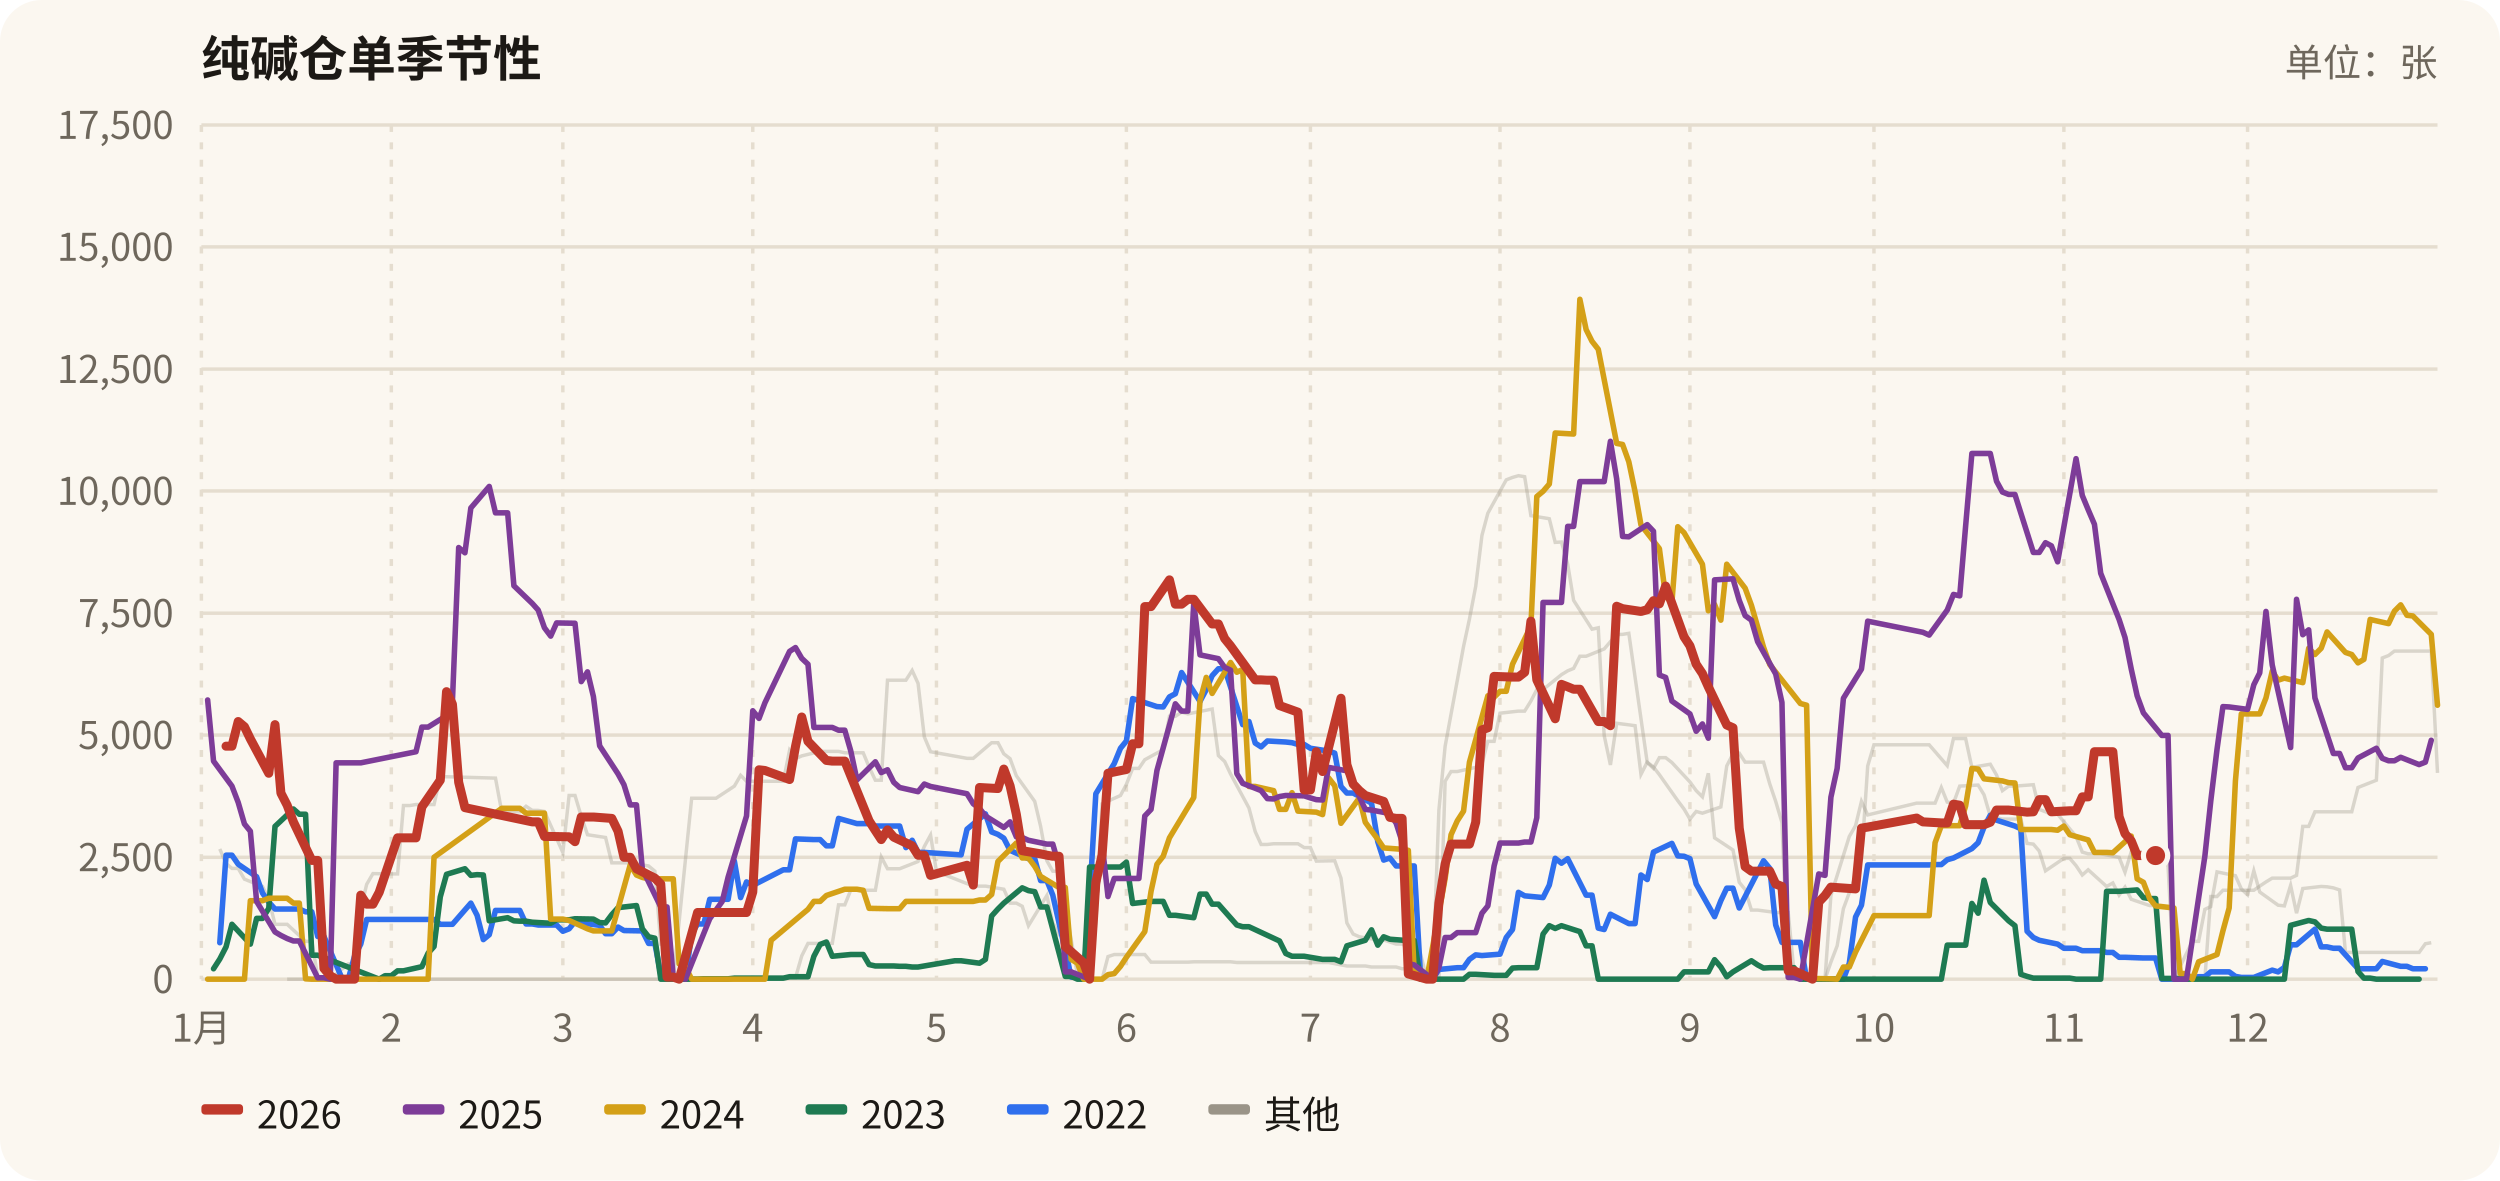
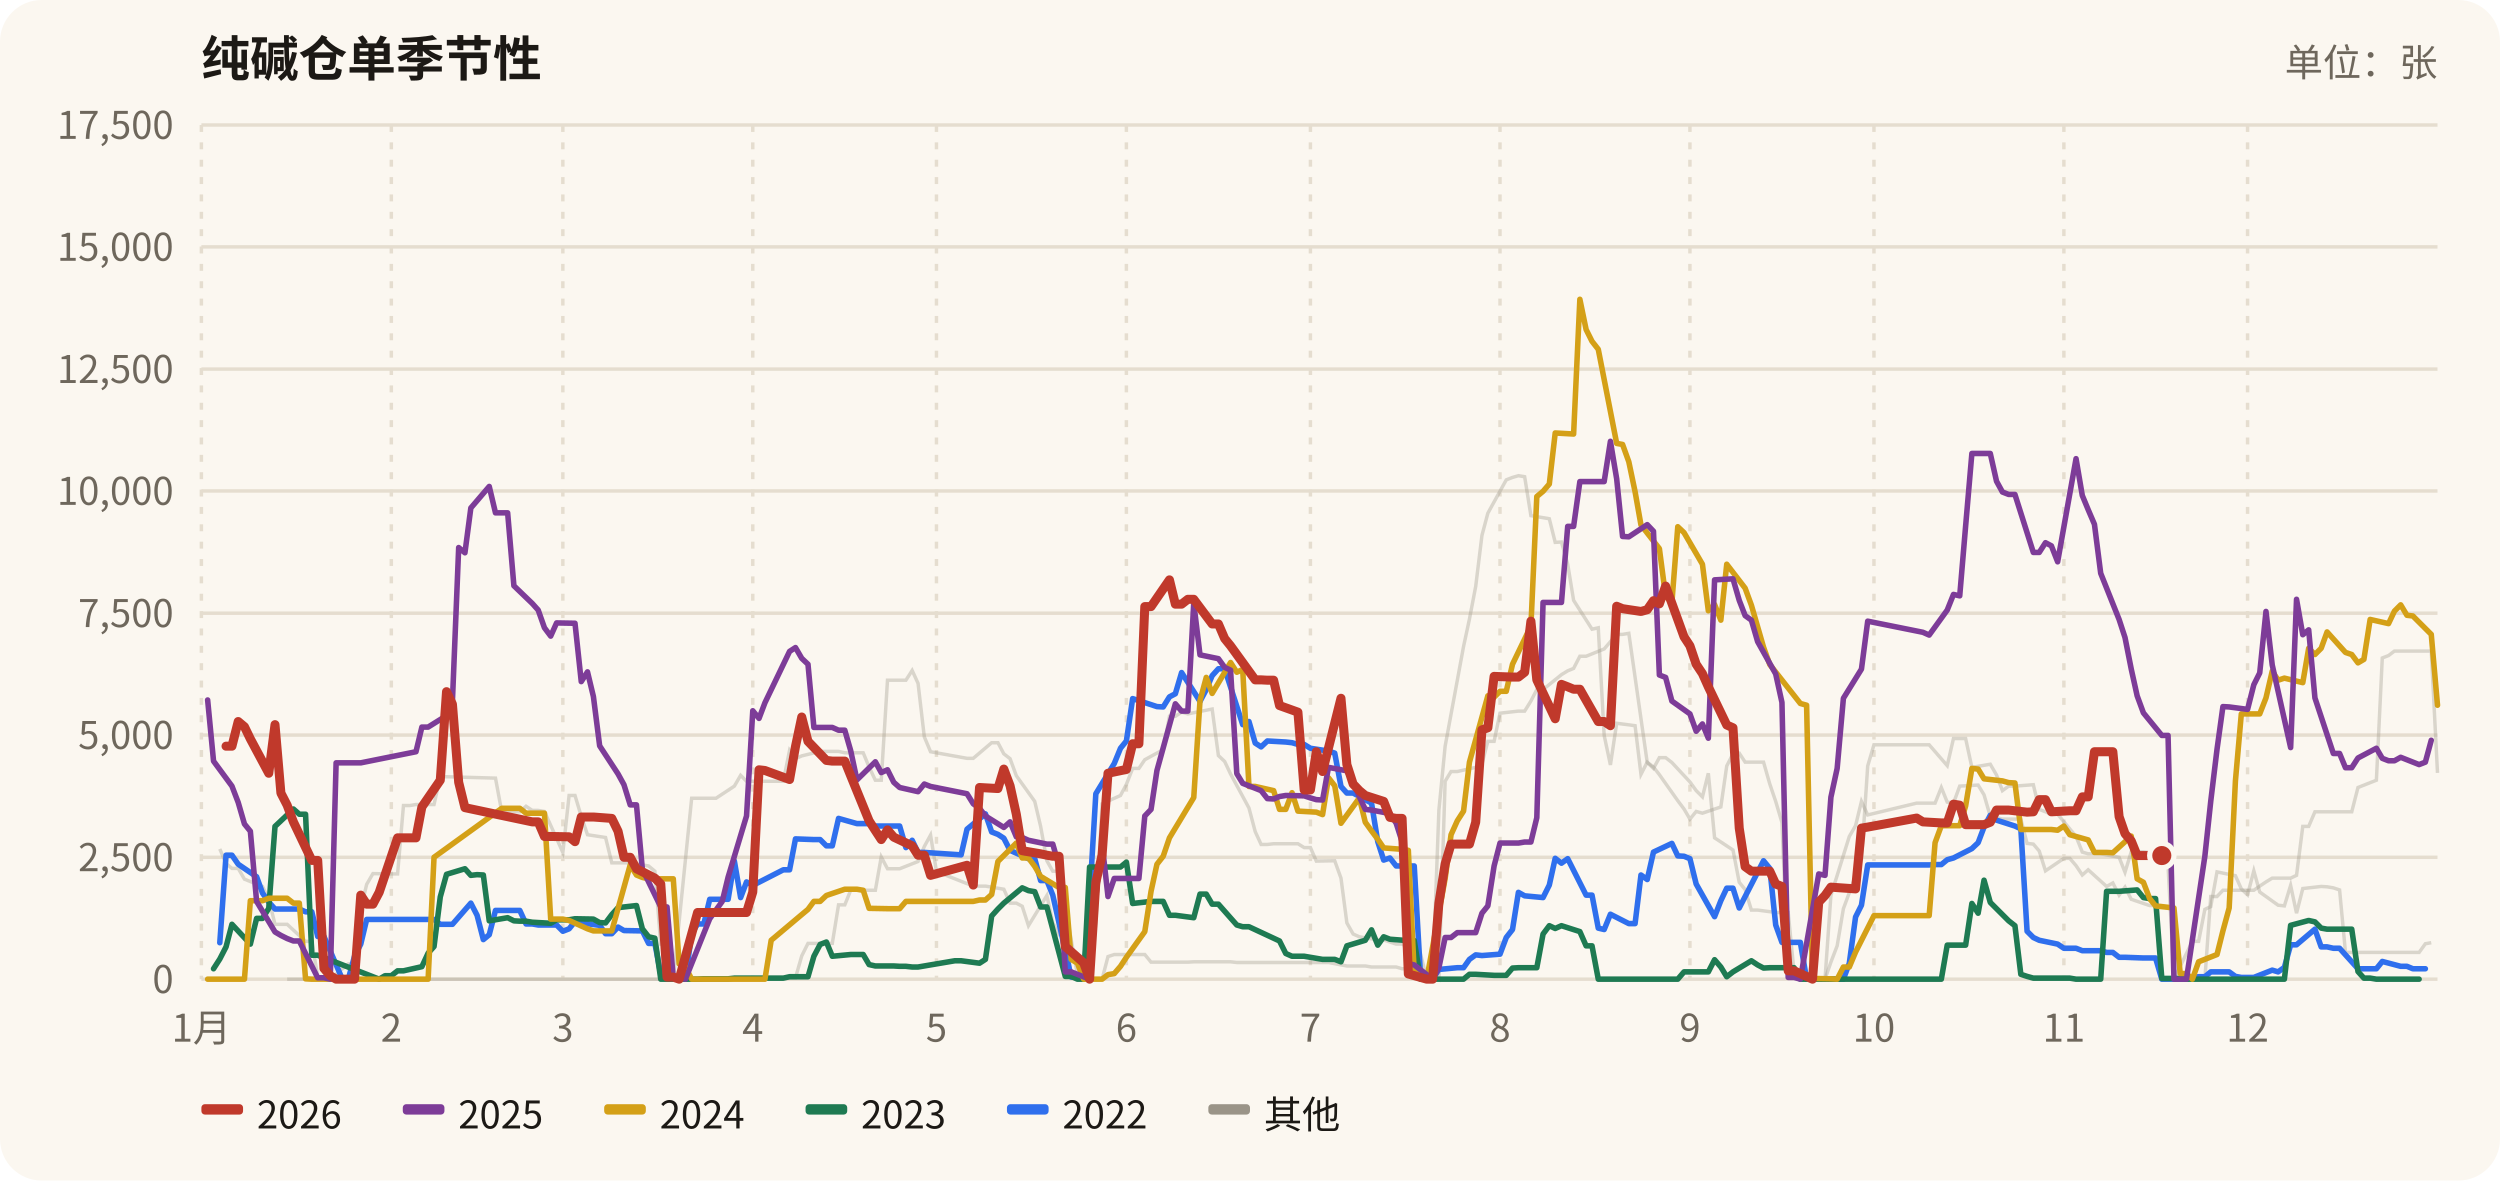
<svg xmlns="http://www.w3.org/2000/svg" viewBox="0 0 720 340" width="100%" height="auto" class="season-svg" role="img" aria-label="纯碱仓单季节性">
  <rect x="0" y="0" width="720" height="340" fill="var(--chart-bg,#fbf7f0)" rx="12" />
  <line x1="58" y1="282.0" x2="702" y2="282.0" stroke="var(--chart-grid,#e5ddcf)" stroke-width="1" />
  <text x="50" y="286.0" text-anchor="end" font-size="11" fill="var(--chart-muted,#6e675c)" font-family="Noto Sans CJK SC, Noto Sans SC, sans-serif">0</text>
  <line x1="58" y1="246.9" x2="702" y2="246.9" stroke="var(--chart-grid,#e5ddcf)" stroke-width="1" />
  <text x="50" y="250.9" text-anchor="end" font-size="11" fill="var(--chart-muted,#6e675c)" font-family="Noto Sans CJK SC, Noto Sans SC, sans-serif">2,500</text>
  <line x1="58" y1="211.7" x2="702" y2="211.7" stroke="var(--chart-grid,#e5ddcf)" stroke-width="1" />
  <text x="50" y="215.7" text-anchor="end" font-size="11" fill="var(--chart-muted,#6e675c)" font-family="Noto Sans CJK SC, Noto Sans SC, sans-serif">5,000</text>
  <line x1="58" y1="176.6" x2="702" y2="176.6" stroke="var(--chart-grid,#e5ddcf)" stroke-width="1" />
  <text x="50" y="180.6" text-anchor="end" font-size="11" fill="var(--chart-muted,#6e675c)" font-family="Noto Sans CJK SC, Noto Sans SC, sans-serif">7,500</text>
  <line x1="58" y1="141.4" x2="702" y2="141.4" stroke="var(--chart-grid,#e5ddcf)" stroke-width="1" />
  <text x="50" y="145.4" text-anchor="end" font-size="11" fill="var(--chart-muted,#6e675c)" font-family="Noto Sans CJK SC, Noto Sans SC, sans-serif">10,000</text>
  <line x1="58" y1="106.3" x2="702" y2="106.3" stroke="var(--chart-grid,#e5ddcf)" stroke-width="1" />
  <text x="50" y="110.3" text-anchor="end" font-size="11" fill="var(--chart-muted,#6e675c)" font-family="Noto Sans CJK SC, Noto Sans SC, sans-serif">12,500</text>
  <line x1="58" y1="71.1" x2="702" y2="71.1" stroke="var(--chart-grid,#e5ddcf)" stroke-width="1" />
  <text x="50" y="75.1" text-anchor="end" font-size="11" fill="var(--chart-muted,#6e675c)" font-family="Noto Sans CJK SC, Noto Sans SC, sans-serif">15,000</text>
  <line x1="58" y1="36.0" x2="702" y2="36.0" stroke="var(--chart-grid,#e5ddcf)" stroke-width="1" />
  <text x="50" y="40.0" text-anchor="end" font-size="11" fill="var(--chart-muted,#6e675c)" font-family="Noto Sans CJK SC, Noto Sans SC, sans-serif">17,500</text>
  <line x1="58.0" y1="36" x2="58.0" y2="282" stroke="var(--chart-grid,#e5ddcf)" stroke-width="1" stroke-dasharray="2 3" />
  <text x="58.0" y="300" text-anchor="middle" font-size="11" fill="var(--chart-muted,#6e675c)" font-family="Noto Sans CJK SC, Noto Sans SC, sans-serif">1月</text>
  <line x1="112.7" y1="36" x2="112.7" y2="282" stroke="var(--chart-grid,#e5ddcf)" stroke-width="1" stroke-dasharray="2 3" />
  <text x="112.7" y="300" text-anchor="middle" font-size="11" fill="var(--chart-muted,#6e675c)" font-family="Noto Sans CJK SC, Noto Sans SC, sans-serif">2</text>
  <line x1="162.1" y1="36" x2="162.1" y2="282" stroke="var(--chart-grid,#e5ddcf)" stroke-width="1" stroke-dasharray="2 3" />
  <text x="162.1" y="300" text-anchor="middle" font-size="11" fill="var(--chart-muted,#6e675c)" font-family="Noto Sans CJK SC, Noto Sans SC, sans-serif">3</text>
  <line x1="216.8" y1="36" x2="216.8" y2="282" stroke="var(--chart-grid,#e5ddcf)" stroke-width="1" stroke-dasharray="2 3" />
  <text x="216.8" y="300" text-anchor="middle" font-size="11" fill="var(--chart-muted,#6e675c)" font-family="Noto Sans CJK SC, Noto Sans SC, sans-serif">4</text>
  <line x1="269.7" y1="36" x2="269.7" y2="282" stroke="var(--chart-grid,#e5ddcf)" stroke-width="1" stroke-dasharray="2 3" />
  <text x="269.7" y="300" text-anchor="middle" font-size="11" fill="var(--chart-muted,#6e675c)" font-family="Noto Sans CJK SC, Noto Sans SC, sans-serif">5</text>
  <line x1="324.4" y1="36" x2="324.4" y2="282" stroke="var(--chart-grid,#e5ddcf)" stroke-width="1" stroke-dasharray="2 3" />
  <text x="324.4" y="300" text-anchor="middle" font-size="11" fill="var(--chart-muted,#6e675c)" font-family="Noto Sans CJK SC, Noto Sans SC, sans-serif">6</text>
  <line x1="377.4" y1="36" x2="377.4" y2="282" stroke="var(--chart-grid,#e5ddcf)" stroke-width="1" stroke-dasharray="2 3" />
  <text x="377.4" y="300" text-anchor="middle" font-size="11" fill="var(--chart-muted,#6e675c)" font-family="Noto Sans CJK SC, Noto Sans SC, sans-serif">7</text>
  <line x1="432.0" y1="36" x2="432.0" y2="282" stroke="var(--chart-grid,#e5ddcf)" stroke-width="1" stroke-dasharray="2 3" />
  <text x="432.0" y="300" text-anchor="middle" font-size="11" fill="var(--chart-muted,#6e675c)" font-family="Noto Sans CJK SC, Noto Sans SC, sans-serif">8</text>
  <line x1="486.7" y1="36" x2="486.7" y2="282" stroke="var(--chart-grid,#e5ddcf)" stroke-width="1" stroke-dasharray="2 3" />
  <text x="486.7" y="300" text-anchor="middle" font-size="11" fill="var(--chart-muted,#6e675c)" font-family="Noto Sans CJK SC, Noto Sans SC, sans-serif">9</text>
  <line x1="539.7" y1="36" x2="539.7" y2="282" stroke="var(--chart-grid,#e5ddcf)" stroke-width="1" stroke-dasharray="2 3" />
  <text x="539.7" y="300" text-anchor="middle" font-size="11" fill="var(--chart-muted,#6e675c)" font-family="Noto Sans CJK SC, Noto Sans SC, sans-serif">10</text>
  <line x1="594.4" y1="36" x2="594.4" y2="282" stroke="var(--chart-grid,#e5ddcf)" stroke-width="1" stroke-dasharray="2 3" />
  <text x="594.4" y="300" text-anchor="middle" font-size="11" fill="var(--chart-muted,#6e675c)" font-family="Noto Sans CJK SC, Noto Sans SC, sans-serif">11</text>
  <line x1="647.3" y1="36" x2="647.3" y2="282" stroke="var(--chart-grid,#e5ddcf)" stroke-width="1" stroke-dasharray="2 3" />
  <text x="647.3" y="300" text-anchor="middle" font-size="11" fill="var(--chart-muted,#6e675c)" font-family="Noto Sans CJK SC, Noto Sans SC, sans-serif">12</text>
  <path d="M 82.7,282.0 L 220.3,282.0 L 222.1,281.6 L 229.1,281.6 L 230.9,275.3 L 232.7,271.7 L 234.4,271.7 L 239.7,271.7 L 241.5,260.6 L 243.3,260.6 L 245.0,256.4 L 246.8,256.4 L 252.1,256.4 L 253.8,246.8 L 255.6,250.2 L 257.4,250.2 L 259.1,250.2 L 264.4,248.1 L 266.2,243.8 L 268.0,240.5 L 269.7,251.0 L 280.3,255.2 L 282.1,255.2 L 283.8,255.2 L 289.1,256.1 L 290.9,260.1 L 292.7,260.1 L 294.4,261.0 L 296.2,266.6 L 301.5,257.9 L 303.2,265.7 L 305.0,269.2 L 306.8,269.2 L 308.5,280.5 L 313.8,282.0 L 315.6,282.0 L 317.4,282.0 L 319.1,275.5 L 320.9,274.9 L 326.2,274.9 L 328.0,274.9 L 329.7,274.9 L 331.5,277.1 L 333.2,277.1 L 338.5,277.1 L 340.3,277.1 L 342.1,277.1 L 343.8,277.0 L 345.6,277.0 L 350.9,277.0 L 352.7,277.0 L 354.4,277.0 L 356.2,277.2 L 357.9,277.2 L 363.2,277.2 L 365.0,277.2 L 366.8,277.2 L 375.6,277.2 L 377.4,277.2 L 379.1,277.2 L 380.9,277.2 L 382.6,277.2 L 387.9,278.2 L 389.7,278.2 L 391.5,278.2 L 393.2,278.2 L 395.0,278.5 L 400.3,278.5 L 402.1,278.5 L 403.8,279.0 L 405.6,279.0 L 407.3,280.7 L 412.6,280.7 L 414.4,282.0 L 416.2,225.0 L 417.9,222.2 L 419.7,222.2 L 425.0,221.0 L 426.8,220.0 L 428.5,213.5 L 430.3,213.5 L 432.0,205.4 L 437.3,204.8 L 439.1,204.8 L 440.9,201.9 L 442.6,198.6 L 444.4,198.6 L 449.7,194.3 L 451.5,193.2 L 453.2,192.5 L 455.0,189.0 L 456.8,189.0 L 462.0,186.9 L 463.8,184.8 L 465.6,182.7 L 467.3,182.7 L 469.1,182.4 L 474.4,219.6 L 476.2,221.3 L 477.9,218.2 L 479.7,218.2 L 481.5,219.6 L 486.7,225.2 L 488.5,227.7 L 490.3,229.5 L 492.0,222.7 L 493.8,241.3 L 499.1,244.8 L 500.9,254.1 L 502.6,256.2 L 504.4,262.1 L 506.2,262.1 L 511.4,262.8 L 513.2,262.8 L 515.0,262.8 L 516.7,280.2 L 518.5,281.6 L 523.8,282.0 L 525.6,282.0 L 527.3,277.1 L 529.1,272.4 L 530.9,261.7 L 536.1,247.6 L 537.9,220.6 L 539.7,214.5 L 555.6,214.5 L 560.8,220.5 L 562.6,212.7 L 564.4,212.7 L 566.1,212.7 L 567.9,221.0 L 573.2,220.1 L 575.0,223.2 L 576.7,227.7 L 578.5,226.4 L 580.3,226.4 L 585.6,226.0 L 587.3,233.1 L 589.1,233.8 L 590.8,234.5 L 592.6,234.5 L 597.9,240.9 L 599.7,245.4 L 601.4,245.9 L 603.2,245.9 L 605.0,245.9 L 610.3,246.9 L 612.0,251.2 L 613.8,245.3 L 615.5,245.3 L 617.3,245.3 L 622.6,246.0 L 624.4,249.5 L 626.1,281.7 L 627.9,281.7 L 629.7,282.0 L 635.0,282.0 L 636.7,258.2 L 638.5,258.2 L 640.2,256.4 L 642.0,256.4 L 647.3,256.4 L 649.1,256.4 L 650.8,255.2 L 652.6,254.0 L 654.4,252.9 L 659.7,252.9 L 661.4,252.1 L 663.2,238.0 L 664.9,238.0 L 666.7,233.8 L 672.0,233.8 L 673.8,233.8 L 675.5,233.8 L 677.3,233.8 L 679.1,226.8 L 684.4,224.7 L 686.1,189.5 L 687.9,188.8 L 689.6,187.5 L 691.4,187.5 L 696.7,187.5 L 698.5,187.5 L 700.2,187.5 L 702.0,222.6" fill="none" stroke="#9a9488" stroke-width="1" opacity="0.35" />
  <path d="M 63.3,244.5 L 65.1,248.7 L 66.8,250.1 L 68.6,250.1 L 70.4,253.2 L 75.6,255.3 L 77.4,259.0 L 79.2,266.2 L 80.9,266.2 L 82.7,266.2 L 88.0,271.1 L 89.8,271.1 L 91.5,281.3 L 93.3,281.9 L 95.1,282.0 L 100.3,277.6 L 102.1,277.6 L 103.9,261.8 L 105.6,254.7 L 107.4,251.6 L 112.7,251.7 L 114.5,251.7 L 116.2,232.0 L 118.0,232.0 L 119.8,231.7 L 125.0,231.7 L 126.8,223.7 L 128.6,223.7 L 142.7,224.1 L 144.5,233.8 L 149.7,233.8 L 151.5,232.2 L 153.3,233.4 L 155.0,233.4 L 156.8,233.7 L 162.1,245.5 L 163.9,229.1 L 165.6,229.1 L 167.4,235.1 L 169.2,240.4 L 174.4,241.2 L 176.2,248.5 L 178.0,248.5 L 179.7,248.5 L 181.5,248.5 L 186.8,249.4 L 188.6,250.9 L 190.3,271.9 L 192.1,272.0 L 193.9,282.0 L 199.2,229.9 L 200.9,229.9 L 202.7,229.9 L 204.4,229.9 L 206.2,229.9 L 211.5,226.4 L 213.3,223.3 L 215.0,225.0 L 216.8,225.0 L 218.6,225.0 L 225.6,225.0 L 227.4,216.1 L 229.1,218.5 L 230.9,217.7 L 236.2,216.4 L 238.0,216.4 L 239.7,216.4 L 241.5,216.4 L 243.3,216.8 L 248.6,216.8 L 250.3,220.9 L 252.1,224.7 L 253.8,224.7 L 255.6,195.9 L 260.9,195.9 L 262.7,193.1 L 264.4,196.8 L 266.2,212.2 L 268.0,216.5 L 278.5,218.4 L 280.3,218.4 L 285.6,213.9 L 287.4,213.9 L 289.1,217.1 L 290.9,218.5 L 292.7,223.4 L 298.0,230.8 L 299.7,238.0 L 301.5,247.9 L 303.2,250.9 L 305.0,250.9 L 310.3,280.8 L 312.1,280.8 L 313.8,282.0 L 315.6,265.8 L 317.4,231.5 L 322.7,229.1 L 324.4,225.9 L 326.2,221.3 L 328.0,221.3 L 329.7,218.8 L 335.0,215.9 L 336.8,206.3 L 338.5,206.3 L 340.3,205.1 L 342.1,205.6 L 349.1,204.2 L 350.9,217.6 L 352.7,219.3 L 354.4,222.9 L 359.7,232.7 L 361.5,239.5 L 363.2,243.2 L 365.0,243.2 L 366.8,243.0 L 372.1,243.0 L 373.8,243.0 L 375.6,244.1 L 377.4,244.1 L 379.1,248.0 L 384.4,247.9 L 386.2,252.9 L 387.9,265.8 L 389.7,269.0 L 391.5,269.8 L 396.8,270.7 L 398.5,270.7 L 400.3,271.3 L 402.1,271.9 L 403.8,271.9 L 409.1,274.7 L 410.9,281.8 L 412.6,282.0 L 414.4,233.3 L 416.2,214.9 L 421.5,186.2 L 423.2,178.3 L 425.0,168.9 L 426.8,154.2 L 428.5,147.8 L 433.8,138.2 L 435.6,137.5 L 437.3,137.0 L 439.1,137.3 L 440.9,148.5 L 446.2,149.4 L 447.9,156.2 L 449.7,156.1 L 451.5,162.5 L 453.2,172.9 L 458.5,181.2 L 460.3,180.8 L 462.0,211.8 L 463.8,220.3 L 465.6,208.3 L 470.9,209.0 L 472.6,223.0 L 474.4,219.5 L 476.2,220.9 L 477.9,223.1 L 483.2,230.6 L 485.0,233.0 L 486.7,235.9 L 488.5,233.7 L 490.3,234.2 L 495.6,232.4 L 497.3,220.6 L 499.1,217.1 L 500.9,216.9 L 502.6,219.5 L 507.9,219.5 L 509.7,225.8 L 511.4,230.8 L 513.2,236.9 L 515.0,279.9 L 523.8,282.0 L 525.6,282.0 L 527.3,257.9 L 532.6,240.9 L 534.4,237.8 L 536.1,230.8 L 537.9,234.7 L 552.0,231.3 L 557.3,231.3 L 559.1,226.8 L 560.8,231.0 L 562.6,231.3 L 564.4,226.4 L 569.7,226.1 L 571.4,228.9 L 573.2,235.1 L 575.0,235.5 L 576.7,235.9 L 582.0,235.9 L 583.8,242.9 L 585.6,243.1 L 587.3,245.1 L 589.1,250.8 L 594.4,247.2 L 596.1,247.2 L 597.9,249.3 L 599.7,252.0 L 601.4,250.5 L 606.7,255.3 L 608.5,254.3 L 610.3,257.8 L 612.0,255.5 L 613.8,259.0 L 619.1,260.8 L 620.8,260.8 L 622.6,282.0 L 624.4,282.0 L 626.1,282.0 L 631.4,271.1 L 633.2,271.1 L 635.0,261.9 L 636.7,261.1 L 638.5,251.1 L 643.8,252.2 L 645.5,256.0 L 647.3,257.7 L 649.1,250.8 L 650.8,256.9 L 656.1,260.7 L 657.9,260.9 L 659.7,255.0 L 661.4,263.0 L 663.2,255.9 L 668.5,255.3 L 670.2,255.4 L 672.0,255.7 L 673.8,256.3 L 675.5,274.3 L 680.8,274.3 L 682.6,274.3 L 684.4,274.3 L 686.1,274.3 L 687.9,274.3 L 693.2,274.3 L 694.9,274.3 L 696.7,274.3 L 698.5,271.8 L 700.2,271.5" fill="none" stroke="#9a9488" stroke-width="1" opacity="0.35" />
  <path d="M 63.3,271.5 L 65.1,246.3 L 66.8,246.3 L 68.6,248.9 L 73.9,252.5 L 75.6,257.2 L 77.4,259.8 L 79.2,261.8 L 80.9,261.8 L 86.2,261.8 L 88.0,262.6 L 89.8,262.6 L 91.5,269.7 L 93.3,269.7 L 98.6,282.0 L 100.3,282.0 L 102.1,275.4 L 103.9,271.9 L 105.6,264.8 L 123.3,264.8 L 125.0,264.8 L 126.8,266.2 L 128.6,266.2 L 130.3,266.2 L 135.6,260.1 L 137.4,263.6 L 139.2,270.6 L 140.9,269.2 L 142.7,262.2 L 148.0,262.2 L 149.7,262.2 L 151.5,266.1 L 153.3,266.1 L 155.0,266.4 L 160.3,266.4 L 162.1,268.2 L 163.9,267.5 L 165.6,265.4 L 167.4,265.8 L 172.7,266.5 L 174.4,268.9 L 176.2,268.9 L 178.0,267.0 L 179.7,268.0 L 185.0,268.1 L 186.8,271.7 L 188.6,271.7 L 190.3,280.6 L 192.1,280.6 L 197.4,282.0 L 199.2,268.9 L 200.9,266.1 L 202.7,266.1 L 204.4,259.0 L 209.7,259.0 L 211.5,248.0 L 213.3,258.5 L 215.0,254.0 L 216.8,255.0 L 225.6,250.5 L 227.4,250.5 L 229.1,241.6 L 234.4,241.8 L 236.2,241.8 L 238.0,243.6 L 239.7,243.6 L 241.5,235.7 L 246.8,237.2 L 248.6,237.2 L 250.3,237.2 L 252.1,237.9 L 253.8,237.9 L 259.1,237.9 L 260.9,244.1 L 262.7,242.0 L 264.4,245.5 L 266.2,245.5 L 276.8,246.2 L 278.5,238.8 L 283.8,234.4 L 285.6,239.6 L 287.4,240.3 L 289.1,241.4 L 290.9,244.9 L 296.2,247.3 L 298.0,247.3 L 299.7,253.6 L 301.5,253.6 L 303.2,257.8 L 308.5,281.4 L 310.3,281.4 L 312.1,282.0 L 313.8,258.9 L 315.6,228.6 L 320.9,219.9 L 322.7,215.5 L 324.4,213.4 L 326.2,201.2 L 333.2,203.5 L 335.0,203.6 L 336.8,200.7 L 338.5,199.8 L 340.3,193.7 L 345.6,202.0 L 347.4,198.6 L 349.1,194.6 L 350.9,192.6 L 352.7,192.6 L 357.9,208.7 L 359.7,207.8 L 361.5,214.0 L 363.2,215.1 L 365.0,213.4 L 370.3,213.7 L 372.1,213.9 L 373.8,214.4 L 375.6,214.4 L 377.4,215.5 L 382.6,216.3 L 384.4,216.9 L 386.2,226.5 L 387.9,228.4 L 389.7,228.4 L 395.0,231.3 L 396.8,242.4 L 398.5,247.7 L 400.3,247.1 L 402.1,249.4 L 407.3,249.4 L 409.1,280.8 L 410.9,282.0 L 412.6,282.0 L 414.4,279.2 L 419.7,278.7 L 421.5,278.7 L 423.2,276.3 L 425.0,275.0 L 426.8,275.2 L 432.0,274.8 L 433.8,270.0 L 435.6,267.7 L 437.3,257.0 L 439.1,258.0 L 444.4,258.5 L 446.2,254.9 L 447.9,247.2 L 449.7,248.6 L 451.5,247.3 L 456.8,257.8 L 458.5,257.8 L 460.3,267.3 L 462.0,267.7 L 463.8,263.3 L 469.1,266.0 L 470.9,266.0 L 472.6,252.0 L 474.4,253.3 L 476.2,245.4 L 481.5,242.9 L 483.2,246.5 L 485.0,246.6 L 486.7,247.3 L 488.5,254.6 L 493.8,264.0 L 495.6,259.4 L 497.3,255.8 L 499.1,255.8 L 500.9,261.5 L 507.9,247.9 L 509.7,250.1 L 511.4,266.4 L 513.2,271.4 L 518.5,271.4 L 520.3,282.0 L 522.0,282.0 L 523.8,282.0 L 525.6,282.0 L 530.9,282.0 L 532.6,277.4 L 534.4,264.1 L 536.1,260.7 L 537.9,249.1 L 555.6,249.1 L 557.3,249.0 L 559.1,249.0 L 560.8,247.6 L 562.6,247.1 L 567.9,244.4 L 569.7,242.7 L 571.4,238.2 L 573.2,234.8 L 575.0,236.2 L 580.3,237.9 L 582.0,238.7 L 583.8,268.2 L 585.6,270.0 L 587.3,270.8 L 592.6,271.9 L 594.4,273.1 L 596.1,273.1 L 597.9,273.1 L 599.7,273.8 L 605.0,273.8 L 606.7,274.3 L 608.5,274.3 L 610.3,275.7 L 612.0,275.7 L 617.3,275.9 L 619.1,275.9 L 620.8,275.9 L 622.6,282.0 L 624.4,282.0 L 629.7,282.0 L 631.4,281.5 L 633.2,281.3 L 635.0,281.3 L 636.7,279.9 L 642.0,279.9 L 643.8,281.2 L 645.5,281.5 L 647.3,281.5 L 649.1,281.5 L 654.4,279.4 L 656.1,279.9 L 657.9,278.6 L 659.7,272.1 L 661.4,272.1 L 666.7,267.6 L 668.5,272.7 L 670.2,272.7 L 672.0,273.1 L 673.8,273.1 L 679.1,279.0 L 680.8,279.0 L 682.6,279.0 L 684.4,279.0 L 686.1,276.9 L 691.4,278.3 L 693.2,278.3 L 694.9,279.0 L 696.7,279.0 L 698.5,279.0" fill="none" stroke="#2f6fed" stroke-width="1.6" stroke-linejoin="round" stroke-linecap="round" />
  <path d="M 61.5,279.0 L 63.3,276.2 L 65.1,272.7 L 66.8,266.2 L 72.1,271.9 L 73.9,264.5 L 75.6,264.5 L 77.4,261.6 L 79.2,238.0 L 84.5,233.0 L 86.2,234.5 L 88.0,234.5 L 89.8,275.1 L 91.5,275.1 L 109.2,282.0 L 110.9,281.0 L 112.7,281.0 L 114.5,279.6 L 116.2,279.6 L 121.5,278.4 L 123.3,274.5 L 125.0,272.6 L 126.8,258.3 L 128.6,251.8 L 133.9,250.2 L 135.6,252.1 L 137.4,251.9 L 139.2,252.0 L 140.9,265.2 L 146.2,264.3 L 148.0,265.2 L 149.7,265.3 L 151.5,265.3 L 153.3,265.6 L 158.6,265.9 L 160.3,264.9 L 162.1,264.9 L 163.9,264.9 L 165.6,264.6 L 170.9,264.7 L 172.7,265.7 L 174.4,265.8 L 176.2,263.4 L 178.0,261.4 L 183.3,260.8 L 185.0,267.5 L 186.8,269.8 L 188.6,270.2 L 190.3,282.0 L 195.6,282.0 L 197.4,282.0 L 199.2,282.0 L 200.9,282.0 L 202.7,281.9 L 208.0,281.9 L 209.7,281.9 L 211.5,281.7 L 213.3,281.7 L 215.0,281.7 L 220.3,281.7 L 222.1,281.7 L 225.6,281.7 L 227.4,281.3 L 232.7,281.3 L 234.4,275.4 L 236.2,272.0 L 238.0,271.3 L 239.7,275.4 L 245.0,274.9 L 246.8,274.9 L 248.6,274.9 L 250.3,277.8 L 252.1,278.2 L 257.4,278.2 L 259.1,278.3 L 260.9,278.3 L 262.7,278.5 L 264.4,278.5 L 275.0,276.7 L 276.8,276.7 L 282.1,277.4 L 283.8,276.3 L 285.6,263.8 L 287.4,261.8 L 289.1,260.1 L 294.4,255.7 L 296.2,256.5 L 298.0,256.8 L 299.7,261.2 L 301.5,261.2 L 306.8,281.2 L 308.5,281.2 L 310.3,282.0 L 312.1,282.0 L 313.8,249.7 L 319.1,249.7 L 320.9,249.7 L 322.7,249.7 L 324.4,248.3 L 326.2,260.2 L 331.5,259.6 L 333.2,259.6 L 335.0,259.6 L 336.8,263.6 L 338.5,263.6 L 343.8,264.3 L 345.6,257.5 L 347.4,257.5 L 349.1,260.4 L 350.9,260.4 L 356.2,266.4 L 357.9,266.9 L 359.7,266.9 L 368.5,271.0 L 370.3,274.6 L 372.1,275.4 L 373.8,275.4 L 375.6,275.4 L 380.9,276.3 L 382.6,276.3 L 384.4,276.3 L 386.2,277.0 L 387.9,272.4 L 393.2,270.8 L 395.0,267.8 L 396.8,272.2 L 398.5,269.8 L 400.3,270.5 L 405.6,270.9 L 407.3,270.9 L 409.1,282.0 L 410.9,282.0 L 412.6,282.0 L 417.9,282.0 L 419.7,282.0 L 421.5,282.0 L 423.2,280.6 L 425.0,280.6 L 430.3,280.9 L 432.0,280.9 L 433.8,280.9 L 435.6,278.8 L 437.3,278.7 L 442.6,278.7 L 444.4,269.0 L 446.2,266.6 L 447.9,267.4 L 449.7,266.6 L 455.0,268.3 L 456.8,272.4 L 458.5,272.4 L 460.3,282.0 L 462.0,282.0 L 467.3,282.0 L 469.1,282.0 L 470.9,282.0 L 472.6,282.0 L 474.4,282.0 L 479.7,282.0 L 481.5,282.0 L 483.2,282.0 L 485.0,279.9 L 486.7,279.9 L 492.0,279.9 L 493.8,276.4 L 495.6,278.5 L 497.3,281.3 L 499.1,279.9 L 504.4,276.7 L 506.2,277.9 L 507.9,278.8 L 509.7,278.7 L 511.4,278.7 L 516.7,278.7 L 518.5,282.0 L 520.3,282.0 L 522.0,282.0 L 523.8,282.0 L 529.1,282.0 L 530.9,282.0 L 532.6,282.0 L 534.4,282.0 L 553.8,282.0 L 555.6,282.0 L 557.3,282.0 L 559.1,282.0 L 560.8,272.2 L 566.1,272.2 L 567.9,260.2 L 569.7,263.0 L 571.4,253.5 L 573.2,259.9 L 578.5,265.2 L 580.3,266.6 L 582.0,280.6 L 583.8,281.2 L 585.6,281.7 L 590.8,281.7 L 592.6,281.7 L 594.4,281.7 L 596.1,281.7 L 597.9,282.0 L 603.2,282.0 L 605.0,282.0 L 606.7,256.7 L 608.5,256.7 L 610.3,256.7 L 615.5,256.3 L 617.3,258.5 L 619.1,258.8 L 620.8,258.8 L 622.6,281.8 L 627.9,281.8 L 629.7,282.0 L 631.4,282.0 L 633.2,282.0 L 635.0,282.0 L 640.2,282.0 L 642.0,282.0 L 643.8,282.0 L 645.5,282.0 L 647.3,282.0 L 652.6,282.0 L 654.4,282.0 L 656.1,282.0 L 657.9,282.0 L 659.7,266.5 L 664.9,265.1 L 666.7,265.5 L 668.5,267.3 L 670.2,267.6 L 672.0,267.6 L 677.3,267.6 L 679.1,279.8 L 680.8,281.7 L 682.6,281.7 L 684.4,282.0 L 689.6,282.0 L 691.4,282.0 L 693.2,282.0 L 694.9,282.0 L 696.7,282.0" fill="none" stroke="#1e7a52" stroke-width="1.6" stroke-linejoin="round" stroke-linecap="round" />
  <path d="M 59.8,282.0 L 61.5,282.0 L 63.3,282.0 L 65.1,282.0 L 70.4,282.0 L 72.1,259.4 L 73.9,259.4 L 75.6,259.4 L 77.4,258.7 L 82.7,258.7 L 84.5,260.1 L 86.2,260.1 L 88.0,281.9 L 89.8,282.0 L 95.1,282.0 L 96.8,282.0 L 98.6,282.0 L 100.3,282.0 L 102.1,282.0 L 107.4,282.0 L 109.2,282.0 L 110.9,282.0 L 112.7,282.0 L 114.5,282.0 L 119.8,282.0 L 121.5,282.0 L 123.3,282.0 L 125.0,246.9 L 144.5,232.8 L 146.2,232.8 L 148.0,232.8 L 149.7,232.8 L 151.5,234.2 L 156.8,234.2 L 158.6,264.7 L 160.3,264.7 L 162.1,264.7 L 163.9,265.1 L 169.2,267.5 L 170.9,268.1 L 172.7,268.1 L 174.4,268.1 L 176.2,268.1 L 181.5,249.1 L 183.3,252.0 L 185.0,252.7 L 186.8,253.1 L 188.6,253.1 L 193.9,253.1 L 195.6,277.6 L 197.4,278.5 L 199.2,282.0 L 200.9,282.0 L 206.2,282.0 L 208.0,282.0 L 209.7,282.0 L 211.5,282.0 L 213.3,282.0 L 218.6,282.0 L 220.3,282.0 L 222.1,270.8 L 230.9,263.4 L 232.7,261.9 L 234.4,259.6 L 236.2,259.6 L 238.0,257.9 L 243.3,256.1 L 245.0,256.1 L 246.8,256.1 L 248.6,256.4 L 250.3,261.6 L 255.6,261.7 L 257.4,261.7 L 259.1,261.7 L 260.9,259.6 L 262.7,259.6 L 268.0,259.6 L 269.7,259.6 L 280.3,259.6 L 282.1,259.2 L 283.8,259.2 L 285.6,257.6 L 287.4,248.1 L 292.7,242.8 L 294.4,247.1 L 296.2,247.1 L 298.0,249.5 L 299.7,252.4 L 305.0,255.6 L 306.8,255.6 L 308.5,276.3 L 310.3,277.4 L 312.1,282.0 L 317.4,282.0 L 319.1,280.7 L 320.9,280.4 L 322.7,278.3 L 324.4,275.7 L 329.7,268.3 L 331.5,256.7 L 333.2,248.9 L 335.0,246.6 L 336.8,241.3 L 343.8,229.7 L 345.6,201.8 L 347.4,195.1 L 349.1,199.7 L 354.4,190.8 L 356.2,193.6 L 357.9,192.8 L 359.7,226.5 L 361.5,226.5 L 366.8,227.7 L 368.5,233.1 L 370.3,233.1 L 372.1,228.3 L 373.8,233.6 L 379.1,233.9 L 380.9,234.6 L 382.6,224.0 L 384.4,226.3 L 386.2,237.1 L 391.5,229.8 L 393.2,236.8 L 395.0,239.3 L 396.8,241.7 L 398.5,244.2 L 403.8,244.6 L 405.6,244.9 L 407.3,280.2 L 409.1,280.2 L 410.9,282.0 L 416.2,253.0 L 417.9,240.4 L 419.7,236.4 L 421.5,233.6 L 423.2,219.5 L 428.5,200.4 L 430.3,200.8 L 432.0,199.1 L 433.8,199.1 L 435.6,191.3 L 440.9,180.3 L 442.6,143.0 L 444.4,141.5 L 446.2,139.4 L 447.9,124.7 L 453.2,125.0 L 455.0,86.2 L 456.8,94.9 L 458.5,98.3 L 460.3,100.6 L 465.6,127.7 L 467.3,128.0 L 469.1,133.0 L 470.9,141.6 L 472.6,151.2 L 477.9,158.0 L 479.7,171.7 L 481.5,173.6 L 483.2,151.7 L 485.0,153.4 L 490.3,162.5 L 492.0,175.9 L 493.8,174.1 L 495.6,178.6 L 497.3,162.5 L 502.6,169.4 L 504.4,174.3 L 507.9,186.4 L 509.7,191.4 L 518.5,202.6 L 520.3,203.1 L 522.0,281.8 L 527.3,281.9 L 529.1,282.0 L 530.9,278.5 L 532.6,278.5 L 534.4,274.2 L 539.7,263.7 L 553.8,263.7 L 555.6,263.7 L 557.3,242.7 L 559.1,237.8 L 564.4,237.8 L 566.1,232.1 L 567.9,221.3 L 569.7,221.5 L 571.4,224.3 L 576.7,224.9 L 578.5,225.4 L 580.3,225.5 L 582.0,238.9 L 583.8,238.9 L 589.1,238.9 L 590.8,238.9 L 592.6,239.1 L 594.4,237.9 L 596.1,240.4 L 601.4,241.9 L 603.2,245.5 L 605.0,245.5 L 606.7,245.5 L 608.5,245.6 L 613.8,240.8 L 615.5,253.1 L 617.3,254.1 L 619.1,258.8 L 620.8,260.9 L 626.1,261.5 L 627.9,280.4 L 629.7,280.4 L 631.4,282.0 L 633.2,277.0 L 638.5,274.9 L 640.2,268.1 L 642.0,261.5 L 643.8,224.9 L 645.5,205.6 L 650.8,205.6 L 652.6,201.0 L 654.4,193.3 L 656.1,195.9 L 657.9,195.3 L 663.2,196.6 L 664.9,186.7 L 666.7,188.5 L 668.5,186.7 L 670.2,182.0 L 675.5,187.9 L 677.3,188.5 L 679.1,190.9 L 680.8,189.9 L 682.6,178.4 L 687.9,179.6 L 689.6,176.0 L 691.4,174.2 L 693.2,177.2 L 694.9,177.4 L 700.2,182.7 L 702.0,203.1" fill="none" stroke="#d4a017" stroke-width="1.6" stroke-linejoin="round" stroke-linecap="round" />
  <path d="M 59.8,201.6 L 61.5,219.2 L 66.8,226.4 L 68.6,231.1 L 70.4,237.3 L 72.1,239.4 L 73.9,259.6 L 79.2,268.4 L 80.9,269.4 L 82.7,270.3 L 84.5,271.0 L 86.2,271.0 L 91.5,281.6 L 93.3,281.6 L 95.1,282.0 L 96.8,219.7 L 98.6,219.7 L 103.9,219.7 L 119.8,216.5 L 121.5,209.4 L 123.3,209.4 L 128.6,206.1 L 130.3,201.9 L 132.1,157.7 L 133.9,159.2 L 135.6,146.3 L 140.9,140.1 L 142.7,147.7 L 144.5,147.7 L 146.2,147.7 L 148.0,168.7 L 153.3,173.8 L 155.0,175.7 L 156.8,180.8 L 158.6,183.2 L 160.3,179.4 L 165.6,179.5 L 167.4,196.3 L 169.2,193.5 L 170.9,200.6 L 172.7,214.8 L 178.0,222.9 L 179.7,226.0 L 181.5,231.8 L 183.3,231.8 L 185.0,250.3 L 190.3,261.2 L 192.1,261.2 L 193.9,281.6 L 195.6,281.6 L 197.4,282.0 L 202.7,268.8 L 204.4,264.6 L 206.2,262.1 L 208.0,259.6 L 209.7,252.6 L 215.0,235.0 L 216.8,204.7 L 218.6,206.9 L 220.3,202.4 L 227.4,187.6 L 229.1,186.5 L 230.9,189.6 L 232.7,191.3 L 234.4,209.5 L 239.7,209.5 L 241.5,210.3 L 243.3,210.3 L 245.0,216.2 L 246.8,224.6 L 252.1,219.4 L 253.8,222.5 L 255.6,221.7 L 257.4,225.3 L 259.1,226.8 L 264.4,228.0 L 266.2,225.8 L 268.0,226.5 L 278.5,228.6 L 280.3,231.5 L 282.1,232.8 L 283.8,235.0 L 289.1,238.3 L 290.9,236.7 L 292.7,241.0 L 294.4,241.2 L 296.2,242.0 L 301.5,243.1 L 303.2,243.1 L 305.0,249.4 L 306.8,279.9 L 308.5,279.9 L 313.8,282.0 L 315.6,258.2 L 317.4,242.9 L 319.1,258.2 L 320.9,253.0 L 328.0,253.0 L 329.7,235.0 L 331.5,233.1 L 333.2,221.9 L 338.5,202.7 L 340.3,204.8 L 342.1,204.8 L 343.8,173.7 L 345.6,188.6 L 350.9,189.7 L 352.7,192.2 L 354.4,193.0 L 356.2,222.8 L 357.9,225.6 L 363.2,227.7 L 365.0,230.0 L 366.8,230.1 L 368.5,229.4 L 370.3,229.1 L 375.6,229.2 L 377.4,229.8 L 379.1,230.3 L 380.9,230.4 L 382.6,221.0 L 387.9,222.0 L 389.7,225.3 L 391.5,229.5 L 393.2,233.1 L 395.0,233.3 L 400.3,234.3 L 402.1,237.1 L 403.8,242.4 L 405.6,277.5 L 407.3,277.9 L 412.6,282.0 L 414.4,278.7 L 416.2,270.0 L 417.9,270.0 L 419.7,268.6 L 425.0,268.6 L 426.8,263.0 L 428.5,260.9 L 430.3,249.4 L 432.0,242.8 L 437.3,242.8 L 439.1,242.5 L 440.9,242.5 L 442.6,235.5 L 444.4,173.5 L 449.7,173.5 L 451.5,151.6 L 453.2,151.6 L 455.0,138.7 L 456.8,138.7 L 462.0,138.7 L 463.8,127.1 L 465.6,137.9 L 467.3,154.5 L 469.1,154.6 L 474.4,151.1 L 476.2,153.0 L 477.9,194.4 L 479.7,195.1 L 481.5,201.9 L 486.7,205.6 L 488.5,210.6 L 490.3,208.5 L 492.0,212.6 L 493.8,167.0 L 499.1,166.7 L 500.9,172.9 L 502.6,177.3 L 504.4,178.6 L 506.2,184.8 L 511.4,194.1 L 513.2,202.3 L 515.0,281.5 L 516.7,281.5 L 518.5,282.0 L 523.8,251.7 L 525.6,252.1 L 527.3,229.6 L 529.1,221.3 L 530.9,201.1 L 536.1,192.7 L 537.9,178.9 L 553.8,182.1 L 555.6,182.9 L 560.8,175.7 L 562.6,171.2 L 564.4,171.6 L 566.1,151.5 L 567.9,130.6 L 573.2,130.6 L 575.0,138.6 L 576.7,141.7 L 578.5,142.4 L 580.3,142.4 L 585.6,159.1 L 587.3,159.1 L 589.1,156.3 L 590.8,157.2 L 592.6,161.8 L 597.9,132.1 L 599.7,142.7 L 601.4,146.8 L 603.2,151.0 L 605.0,165.1 L 610.3,178.4 L 612.0,183.6 L 613.8,192.7 L 615.5,200.4 L 617.3,205.3 L 622.6,211.8 L 624.4,211.8 L 626.1,282.0 L 627.9,282.0 L 629.7,282.0 L 635.0,246.6 L 636.7,230.7 L 638.5,215.8 L 640.2,203.5 L 642.0,203.6 L 647.3,204.3 L 649.1,197.2 L 650.8,193.8 L 652.6,176.1 L 654.4,191.5 L 659.7,215.3 L 661.4,172.6 L 663.2,182.8 L 664.9,181.4 L 666.7,201.0 L 672.0,217.0 L 673.8,217.0 L 675.5,221.1 L 677.3,221.1 L 679.1,218.3 L 684.4,215.5 L 686.1,218.4 L 687.9,219.1 L 689.6,219.1 L 691.4,218.1 L 696.7,220.2 L 698.5,219.5 L 700.2,213.2" fill="none" stroke="#7d3c98" stroke-width="1.6" stroke-linejoin="round" stroke-linecap="round" />
-   <path d="M 65.1,214.9 L 66.8,214.9 L 68.6,207.8 L 70.4,209.3 L 72.1,212.8 L 77.4,222.7 L 79.2,208.7 L 80.9,228.4 L 82.7,231.9 L 84.5,236.7 L 89.8,247.8 L 91.5,247.8 L 93.3,278.9 L 95.1,281.0 L 96.8,282.0 L 102.1,282.0 L 103.9,257.8 L 105.6,260.4 L 107.4,260.4 L 109.2,257.0 L 114.5,241.3 L 116.2,241.3 L 118.0,241.3 L 119.8,241.3 L 121.5,232.4 L 126.8,224.7 L 128.6,199.2 L 130.3,202.8 L 132.1,225.3 L 133.9,232.6 L 153.3,236.7 L 155.0,236.7 L 156.8,240.9 L 158.6,240.9 L 163.9,241.0 L 165.6,242.4 L 167.4,235.3 L 169.2,235.3 L 170.9,235.3 L 176.2,235.7 L 178.0,239.4 L 179.7,246.9 L 181.5,246.9 L 183.3,250.2 L 188.6,252.9 L 190.3,254.6 L 192.1,281.4 L 193.9,281.4 L 195.6,282.0 L 200.9,262.8 L 202.7,262.8 L 204.4,262.8 L 206.2,262.8 L 208.0,262.8 L 213.3,262.8 L 215.0,262.8 L 216.8,256.9 L 218.6,221.7 L 220.3,221.9 L 227.4,224.5 L 229.1,215.0 L 230.9,206.5 L 232.7,213.5 L 238.0,219.0 L 239.7,219.2 L 241.5,219.2 L 243.3,219.2 L 245.0,223.4 L 250.3,236.4 L 252.1,239.2 L 253.8,241.8 L 255.6,239.0 L 257.4,241.1 L 262.7,243.6 L 264.4,246.3 L 266.2,246.3 L 268.0,252.1 L 278.5,249.2 L 280.3,254.9 L 282.1,226.8 L 287.4,227.1 L 289.1,221.5 L 290.9,226.3 L 292.7,234.5 L 294.4,245.0 L 299.7,245.9 L 301.5,246.3 L 303.2,246.6 L 305.0,246.6 L 306.8,272.6 L 312.1,277.3 L 313.8,282.0 L 315.6,254.1 L 317.4,246.3 L 319.1,222.7 L 324.4,221.6 L 326.2,214.2 L 328.0,214.2 L 329.7,174.7 L 331.5,174.7 L 336.8,167.0 L 338.5,174.0 L 340.3,174.0 L 342.1,172.6 L 343.8,172.6 L 349.1,179.7 L 350.9,179.7 L 352.7,183.9 L 354.4,186.0 L 361.5,195.8 L 363.2,195.8 L 365.0,195.9 L 366.8,195.9 L 368.5,203.2 L 373.8,205.1 L 375.6,227.5 L 377.4,227.5 L 379.1,216.5 L 380.9,222.2 L 386.2,201.1 L 387.9,220.2 L 389.7,225.8 L 391.5,227.7 L 393.2,229.1 L 398.5,230.8 L 400.3,235.4 L 402.1,235.7 L 403.8,235.7 L 405.6,280.5 L 410.9,282.0 L 412.6,282.0 L 414.4,260.1 L 416.2,248.8 L 417.9,243.1 L 423.2,243.1 L 425.0,236.8 L 426.8,210.2 L 428.5,209.6 L 430.3,194.8 L 435.6,195.0 L 437.3,195.0 L 439.1,193.6 L 440.9,178.9 L 442.6,195.8 L 447.9,207.0 L 449.7,197.1 L 451.5,197.8 L 453.2,198.5 L 455.0,198.5 L 460.3,207.8 L 462.0,207.8 L 463.8,209.0 L 465.6,174.6 L 467.3,175.3 L 472.6,176.1 L 474.4,175.6 L 476.2,173.0 L 477.9,173.9 L 479.7,168.8 L 485.0,183.4 L 486.7,186.0 L 488.5,191.3 L 490.3,194.0 L 492.0,197.8 L 497.3,208.8 L 499.1,209.6 L 500.9,238.5 L 502.6,249.6 L 504.4,250.9 L 509.7,250.9 L 511.4,254.6 L 513.2,255.3 L 515.0,279.6 L 516.7,279.6 L 522.0,282.0 L 523.8,259.8 L 525.6,257.9 L 527.3,255.5 L 534.4,256.0 L 536.1,238.5 L 537.9,238.2 L 552.0,235.6 L 553.8,236.7 L 559.1,237.0 L 560.8,237.0 L 562.6,231.6 L 564.4,231.9 L 566.1,237.5 L 571.4,237.5 L 573.2,236.8 L 575.0,233.3 L 576.7,233.3 L 578.5,233.3 L 583.8,233.9 L 585.6,233.8 L 587.3,230.3 L 589.1,230.3 L 590.8,233.8 L 596.1,233.5 L 597.9,233.5 L 599.7,229.5 L 601.4,229.5 L 603.2,216.5 L 608.5,216.5 L 610.3,235.2 L 612.0,240.1 L 613.8,242.2 L 615.5,246.4 L 620.8,246.4" fill="none" stroke="#c0392b" stroke-width="2.6" stroke-linejoin="round" stroke-linecap="round" />
-   <circle cx="620.8" cy="246.4" r="3.5" fill="#c0392b" stroke="var(--chart-bg,#fbf7f0)" stroke-width="1.5" />
+   <path d="M 65.1,214.9 L 66.8,214.9 L 68.6,207.8 L 70.4,209.3 L 72.1,212.8 L 77.4,222.7 L 79.2,208.7 L 80.9,228.4 L 82.7,231.9 L 84.5,236.7 L 89.8,247.8 L 91.5,247.8 L 93.3,278.9 L 95.1,281.0 L 96.8,282.0 L 102.1,282.0 L 103.9,257.8 L 105.6,260.4 L 107.4,260.4 L 109.2,257.0 L 114.5,241.3 L 116.2,241.3 L 118.0,241.3 L 119.8,241.3 L 121.5,232.4 L 126.8,224.7 L 128.6,199.2 L 130.3,202.8 L 132.1,225.3 L 133.9,232.6 L 153.3,236.7 L 155.0,236.7 L 156.8,240.9 L 158.6,240.9 L 163.9,241.0 L 165.6,242.4 L 167.4,235.3 L 169.2,235.3 L 170.9,235.3 L 176.2,235.7 L 178.0,239.4 L 179.7,246.9 L 181.5,246.9 L 183.3,250.2 L 188.6,252.9 L 190.3,254.6 L 192.1,281.4 L 193.9,281.4 L 195.6,282.0 L 200.9,262.8 L 202.7,262.8 L 204.4,262.8 L 206.2,262.8 L 208.0,262.8 L 213.3,262.8 L 215.0,262.8 L 216.8,256.9 L 218.6,221.7 L 220.3,221.9 L 227.4,224.5 L 229.1,215.0 L 230.9,206.5 L 232.7,213.5 L 238.0,219.0 L 239.7,219.2 L 241.5,219.2 L 243.3,219.2 L 245.0,223.4 L 250.3,236.4 L 252.1,239.2 L 253.8,241.8 L 255.6,239.0 L 257.4,241.1 L 262.7,243.6 L 264.4,246.3 L 266.2,246.3 L 268.0,252.1 L 278.5,249.2 L 280.3,254.9 L 282.1,226.8 L 287.4,227.1 L 289.1,221.5 L 290.9,226.3 L 292.7,234.5 L 294.4,245.0 L 299.7,245.9 L 301.5,246.3 L 303.2,246.6 L 305.0,246.6 L 306.8,272.6 L 312.1,277.3 L 313.8,282.0 L 315.6,254.1 L 317.4,246.3 L 319.1,222.7 L 324.4,221.6 L 326.2,214.2 L 328.0,214.2 L 329.7,174.7 L 331.5,174.7 L 336.8,167.0 L 338.5,174.0 L 340.3,174.0 L 342.1,172.6 L 343.8,172.6 L 349.1,179.7 L 350.9,179.7 L 352.7,183.9 L 354.4,186.0 L 361.5,195.8 L 363.2,195.8 L 365.0,195.9 L 366.8,195.9 L 368.5,203.2 L 373.8,205.1 L 375.6,227.5 L 377.4,227.5 L 379.1,216.5 L 380.9,222.2 L 386.2,201.1 L 387.9,220.2 L 389.7,225.8 L 391.5,227.7 L 393.2,229.1 L 398.5,230.8 L 400.3,235.4 L 402.1,235.7 L 403.8,235.7 L 405.6,280.5 L 410.9,282.0 L 412.6,282.0 L 414.4,260.1 L 416.2,248.8 L 417.9,243.1 L 423.2,243.1 L 425.0,236.8 L 426.8,210.2 L 428.5,209.6 L 430.3,194.8 L 435.6,195.0 L 437.3,195.0 L 439.1,193.6 L 440.9,178.9 L 442.6,195.8 L 447.9,207.0 L 449.7,197.1 L 451.5,197.8 L 453.2,198.5 L 455.0,198.5 L 460.3,207.8 L 462.0,207.8 L 463.8,209.0 L 465.6,174.6 L 467.3,175.3 L 472.6,176.1 L 474.4,175.6 L 476.2,173.0 L 477.9,173.9 L 479.7,168.8 L 485.0,183.4 L 486.7,186.0 L 488.5,191.3 L 490.3,194.0 L 492.0,197.8 L 497.3,208.8 L 499.1,209.6 L 500.9,238.5 L 502.6,249.6 L 504.4,250.9 L 509.7,250.9 L 511.4,254.6 L 513.2,255.3 L 515.0,279.6 L 516.7,279.6 L 522.0,282.0 L 523.8,259.8 L 525.6,257.9 L 527.3,255.5 L 534.4,256.0 L 536.1,238.5 L 537.9,238.2 L 552.0,235.6 L 553.8,236.7 L 559.1,237.0 L 560.8,237.0 L 562.6,231.6 L 564.4,231.9 L 566.1,237.5 L 571.4,237.5 L 573.2,236.8 L 575.0,233.3 L 576.7,233.3 L 578.5,233.3 L 583.8,233.9 L 585.6,233.8 L 587.3,230.3 L 589.1,230.3 L 590.8,233.8 L 596.1,233.5 L 597.9,233.5 L 599.7,229.5 L 601.4,229.5 L 603.2,216.5 L 608.5,216.5 L 610.3,235.2 L 612.0,240.1 L 613.8,242.2 L 615.5,246.4 L 620.8,246.4 L 622.6,246.4" fill="none" stroke="#c0392b" stroke-width="2.6" stroke-linejoin="round" stroke-linecap="round" />
+   <circle cx="622.6" cy="246.4" r="3.5" fill="#c0392b" stroke="var(--chart-bg,#fbf7f0)" stroke-width="1.5" />
  <text x="58" y="22" font-size="14" font-weight="650" fill="var(--chart-ink,#1c1915)" font-family="Noto Sans CJK SC, Noto Sans SC, sans-serif">纯碱仓单季节性</text>
  <text x="702" y="22" text-anchor="end" font-size="11" fill="var(--chart-muted,#6e675c)" font-family="Noto Sans CJK SC, Noto Sans SC, sans-serif">单位：张</text>
  <rect x="58" y="318" width="12" height="3" rx="1" fill="#c0392b" />
  <text x="74" y="325" font-size="11" fill="var(--chart-ink,#1c1915)" font-family="Noto Sans CJK SC, Noto Sans SC, sans-serif">2026</text>
  <rect x="116" y="318" width="12" height="3" rx="1" fill="#7d3c98" />
  <text x="132" y="325" font-size="11" fill="var(--chart-ink,#1c1915)" font-family="Noto Sans CJK SC, Noto Sans SC, sans-serif">2025</text>
  <rect x="174" y="318" width="12" height="3" rx="1" fill="#d4a017" />
  <text x="190" y="325" font-size="11" fill="var(--chart-ink,#1c1915)" font-family="Noto Sans CJK SC, Noto Sans SC, sans-serif">2024</text>
  <rect x="232" y="318" width="12" height="3" rx="1" fill="#1e7a52" />
  <text x="248" y="325" font-size="11" fill="var(--chart-ink,#1c1915)" font-family="Noto Sans CJK SC, Noto Sans SC, sans-serif">2023</text>
  <rect x="290" y="318" width="12" height="3" rx="1" fill="#2f6fed" />
  <text x="306" y="325" font-size="11" fill="var(--chart-ink,#1c1915)" font-family="Noto Sans CJK SC, Noto Sans SC, sans-serif">2022</text>
  <rect x="348" y="318" width="12" height="3" rx="1" fill="#9a9488" />
  <text x="364" y="325" font-size="11" fill="var(--chart-ink,#1c1915)" font-family="Noto Sans CJK SC, Noto Sans SC, sans-serif">其他</text>
</svg>
